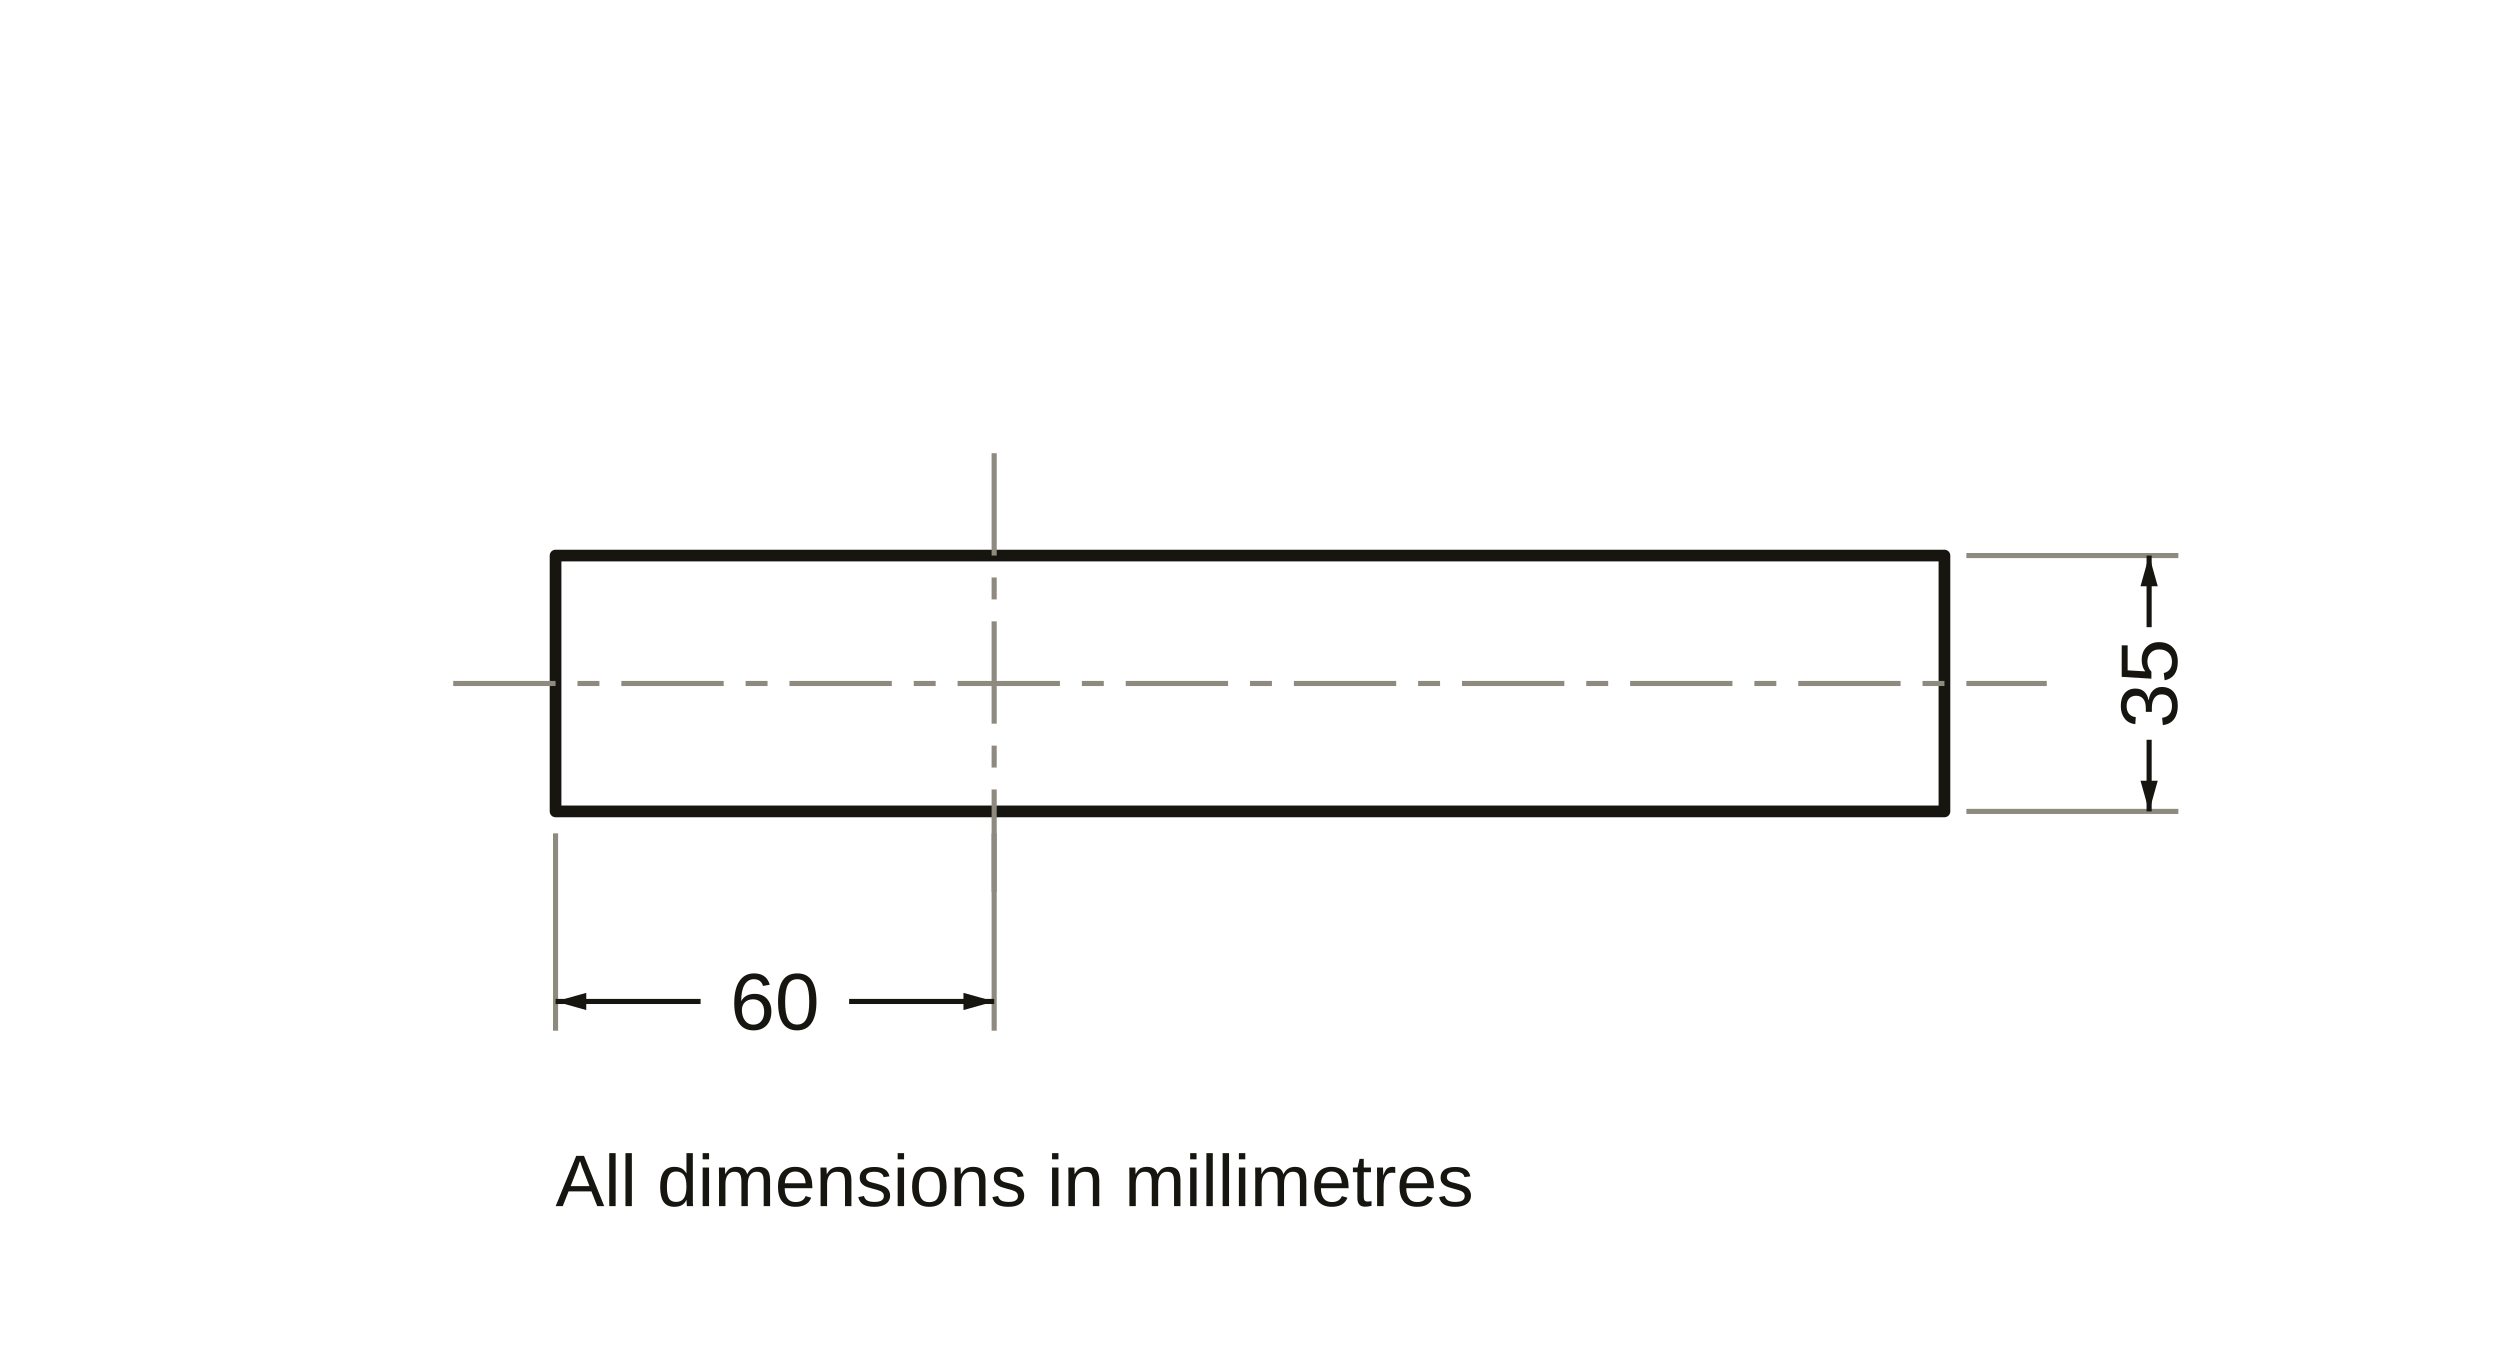
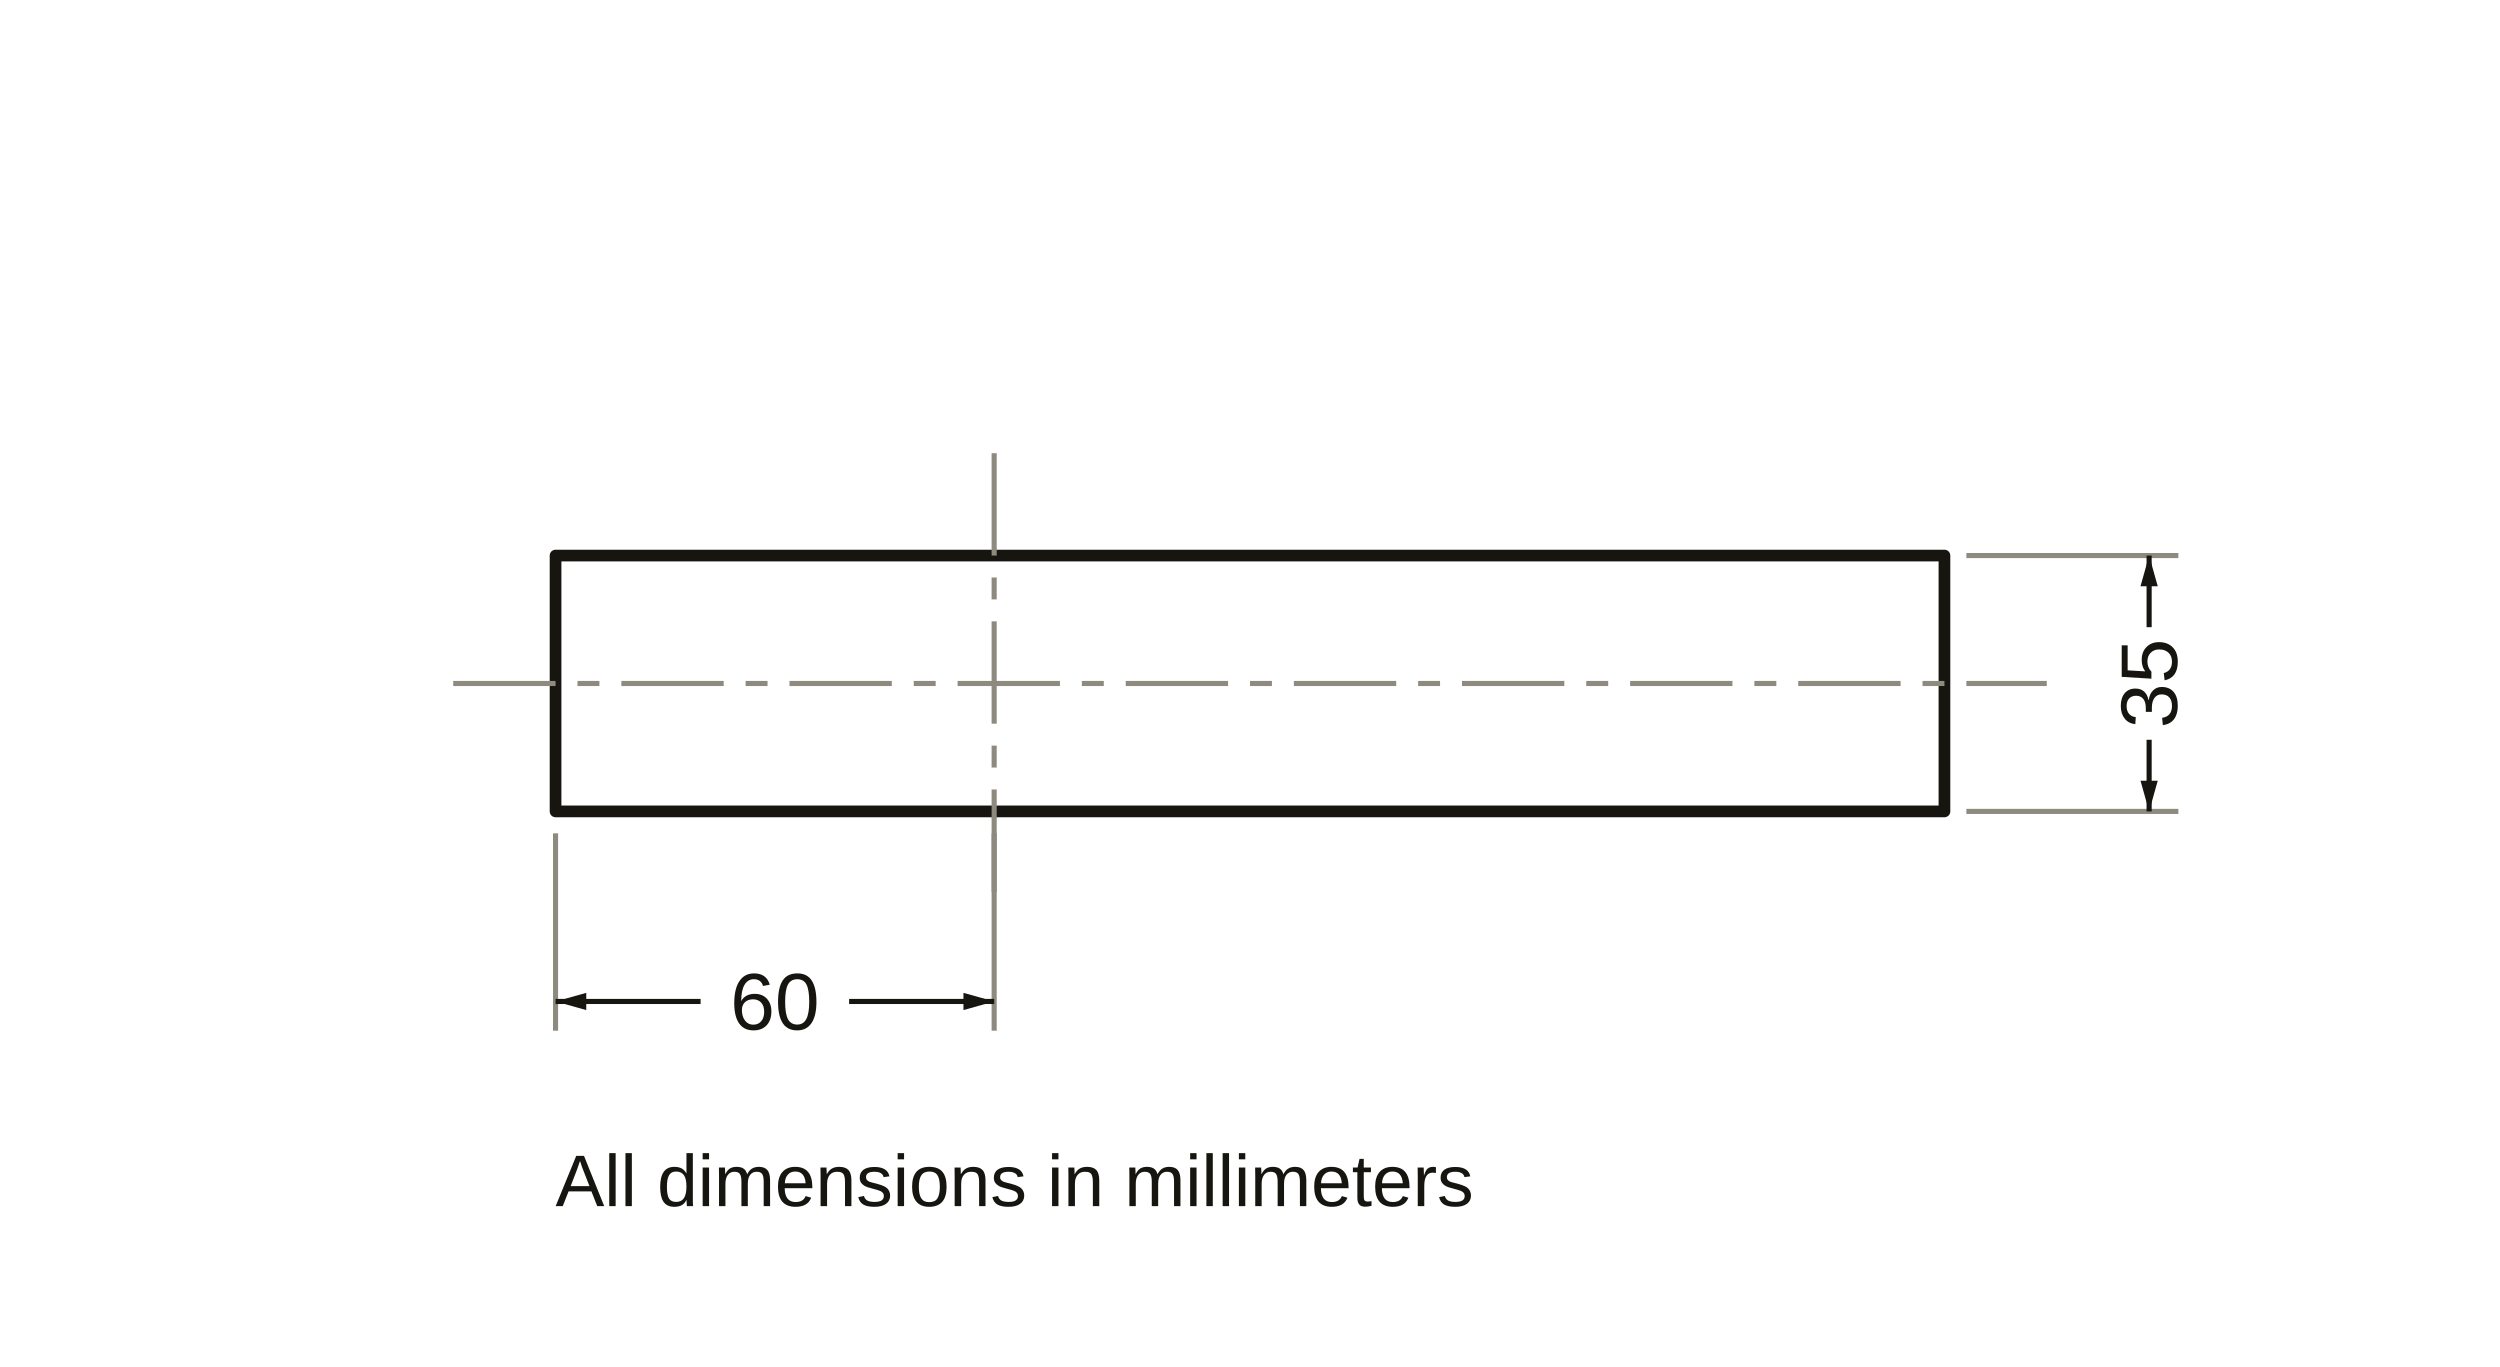
<svg xmlns="http://www.w3.org/2000/svg" viewBox="0 0 342 187" role="img" aria-labelledby="t d">
  <style>
    .ink { stroke: #16150f; }
    text { fill: #16150f; }
    @media (prefers-color-scheme: dark) {
      path, line, circle { stroke: #e9e5da; }
      path[fill]:not([fill="none"]) { fill: #e9e5da; }
      text { fill: #e9e5da; }
    }
  </style>
  <g>
    <g transform="translate(76 76)">
      <path d="M0.00 0.00 L190.00 0.00 L190.00 35.00 L0.00 35.00 Z" fill="none" stroke="#16150f" stroke-width="1.6" stroke-linejoin="round" />
      <line x1="60.00" y1="-14.00" x2="60.00" y2="49.00" stroke="#8e8a80" stroke-width="0.7" stroke-dasharray="14 3 3 3" />
      <line x1="-14.00" y1="17.50" x2="204.00" y2="17.50" stroke="#8e8a80" stroke-width="0.7" stroke-dasharray="14 3 3 3" />
      <line x1="0" y1="38" x2="0" y2="65" stroke="#8e8a80" stroke-width="0.7" />
      <line x1="60" y1="38" x2="60" y2="65" stroke="#8e8a80" stroke-width="0.7" />
      <line x1="0" y1="61" x2="19.84" y2="61" stroke="#16150f" stroke-width="0.7" />
      <line x1="40.16" y1="61" x2="60" y2="61" stroke="#16150f" stroke-width="0.7" />
      <path d="M0.00 61.00 L4.20 62.18 L4.20 59.82 Z" fill="#16150f" />
      <path d="M60.00 61.00 L55.80 59.82 L55.80 62.18 Z" fill="#16150f" />
      <text x="30" y="64.85" font-size="11" fill="#16150f" text-anchor="middle" font-family="'Archivo','Helvetica Neue',Arial,sans-serif">60</text>
      <line x1="193" y1="0" x2="222" y2="0" stroke="#8e8a80" stroke-width="0.7" />
      <line x1="193" y1="35" x2="222" y2="35" stroke="#8e8a80" stroke-width="0.7" />
      <line x1="218" y1="0" x2="218" y2="9.8" stroke="#16150f" stroke-width="0.7" />
      <line x1="218" y1="25.2" x2="218" y2="35" stroke="#16150f" stroke-width="0.7" />
      <path d="M218.00 0.00 L216.82 4.20 L219.18 4.20 Z" fill="#16150f" />
      <path d="M218.00 35.00 L219.18 30.80 L216.82 30.80 Z" fill="#16150f" />
      <text x="218" y="17.5" font-size="11" fill="#16150f" text-anchor="middle" dominant-baseline="central" transform="rotate(-90 218 17.5)" font-family="'Archivo','Helvetica Neue',Arial,sans-serif">35</text>
    </g>
-     <text x="76" y="165" font-size="10" fill="#8e8a80" font-family="'Archivo','Helvetica Neue',Arial,sans-serif">All dimensions in millimetres</text>
+     <text x="76" y="165" font-size="10" fill="#8e8a80" font-family="'Archivo','Helvetica Neue',Arial,sans-serif">All dimensions in millimeters</text>
  </g>
</svg>
